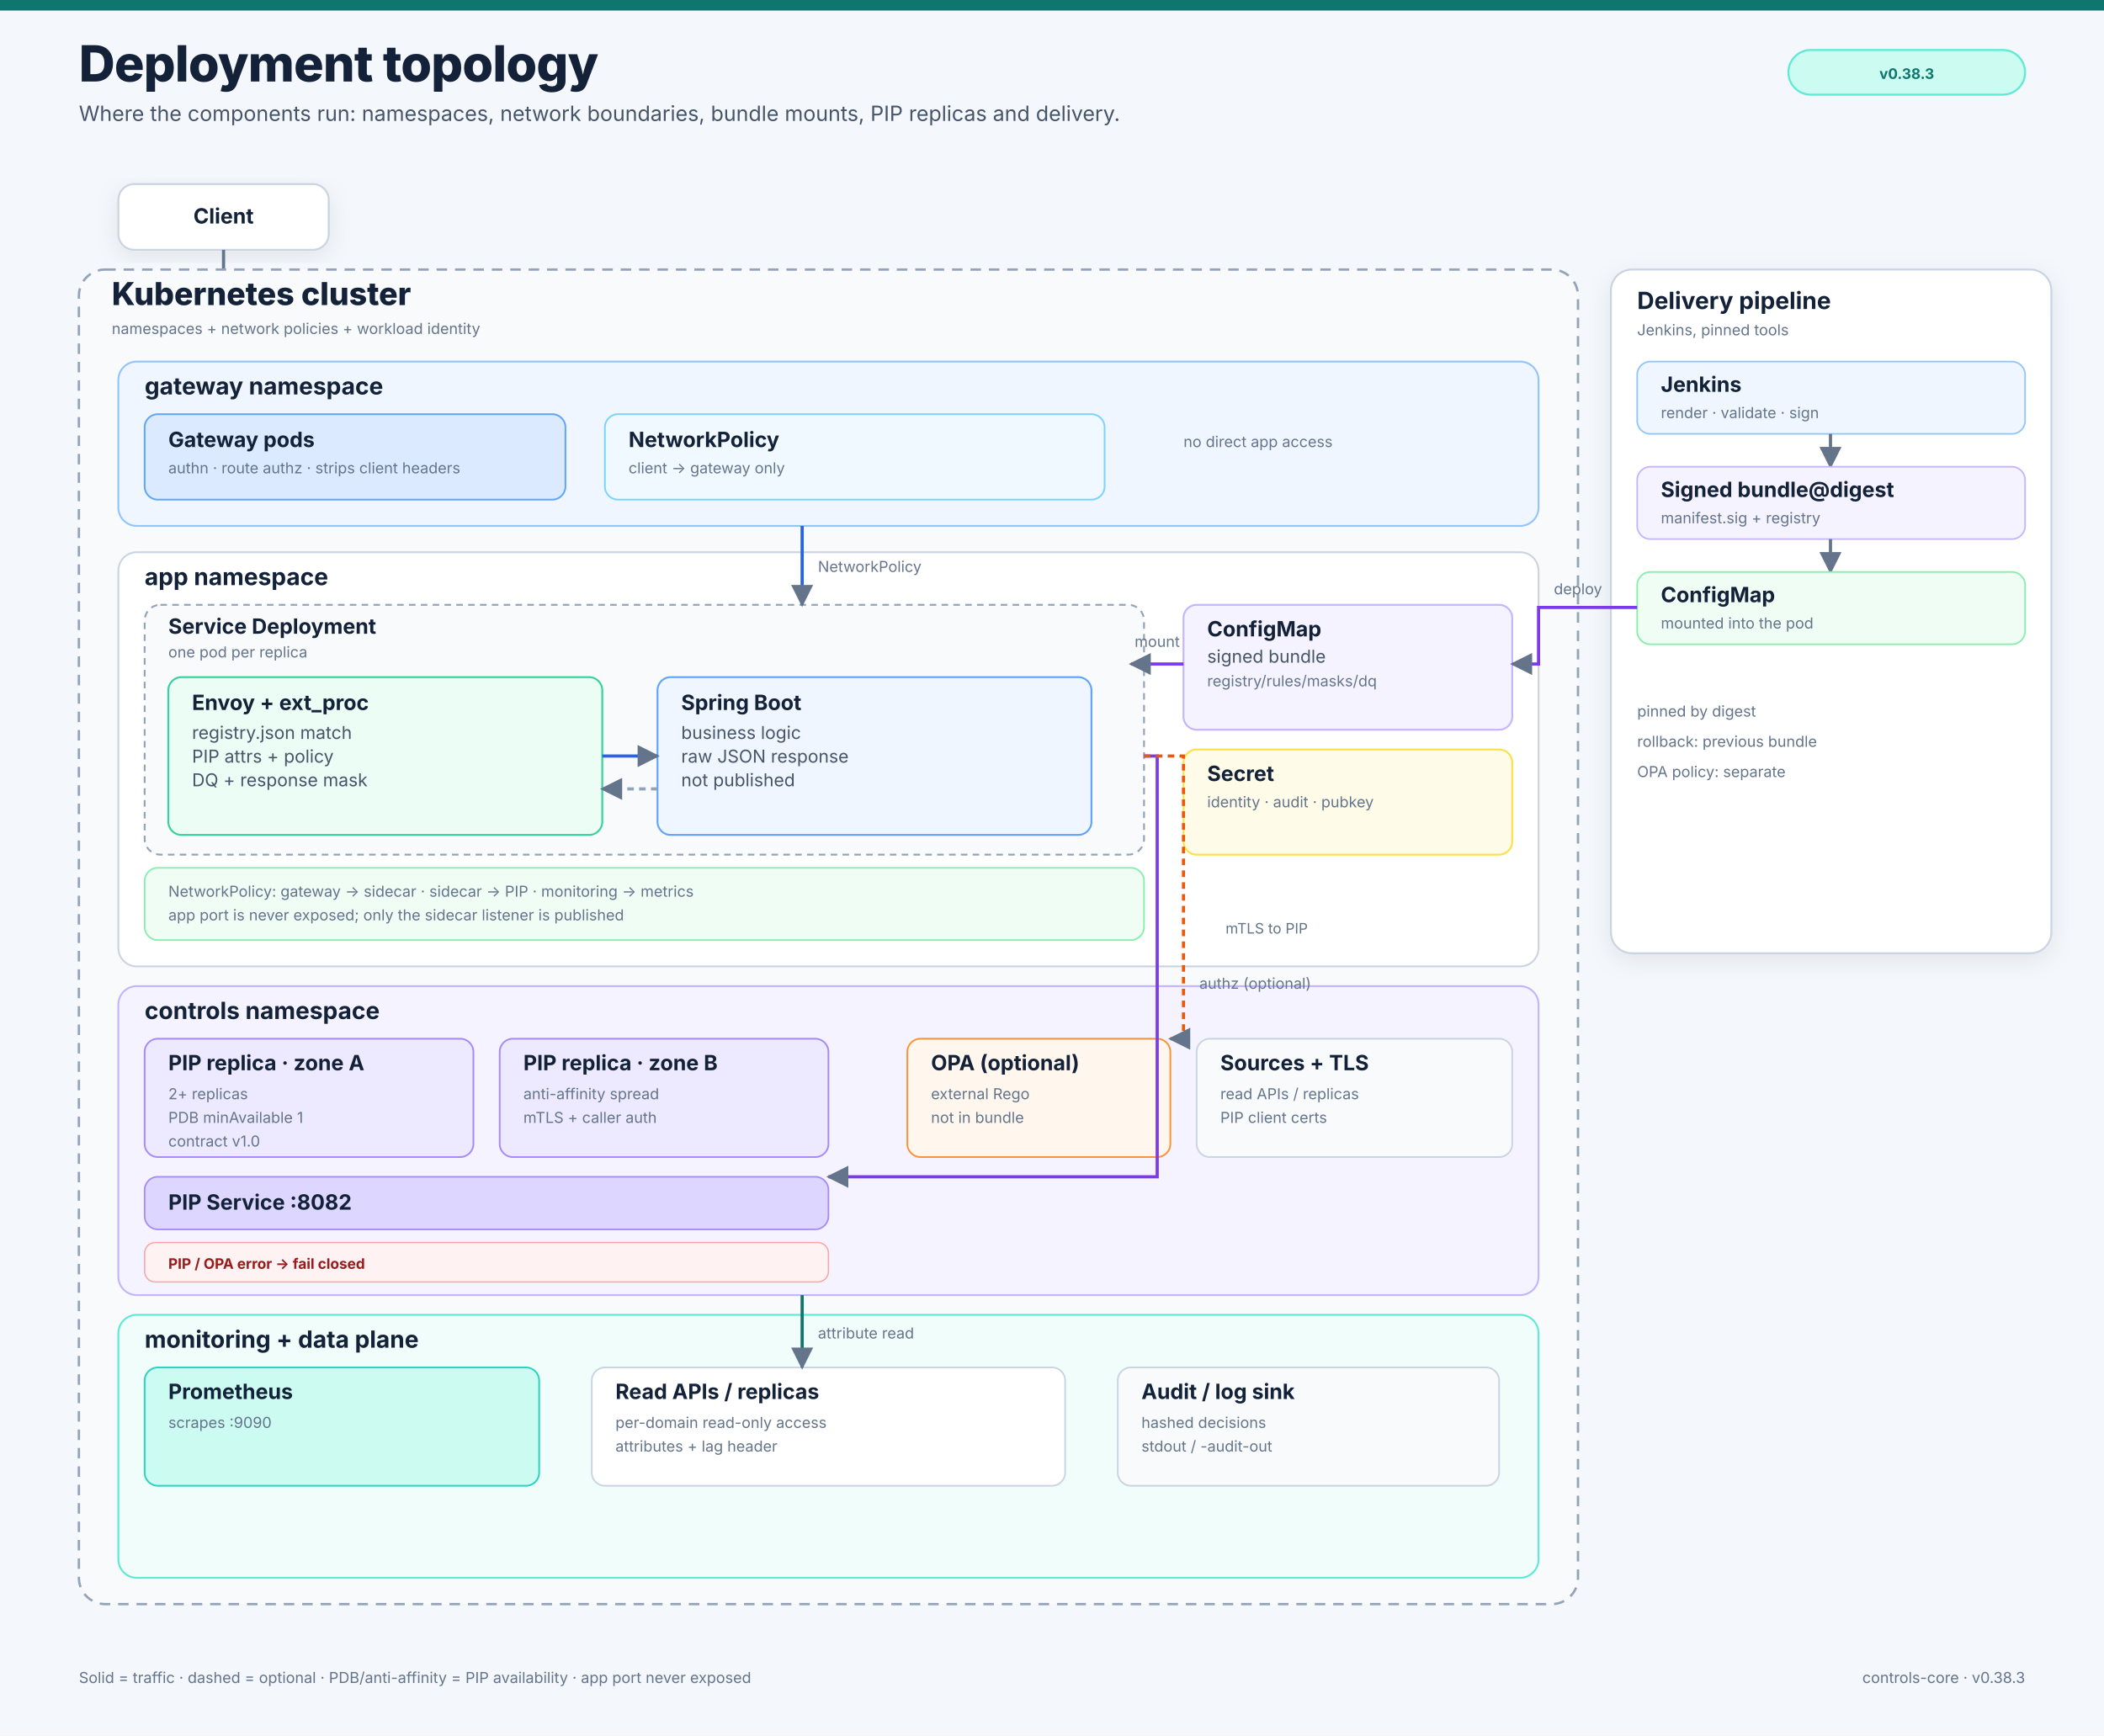
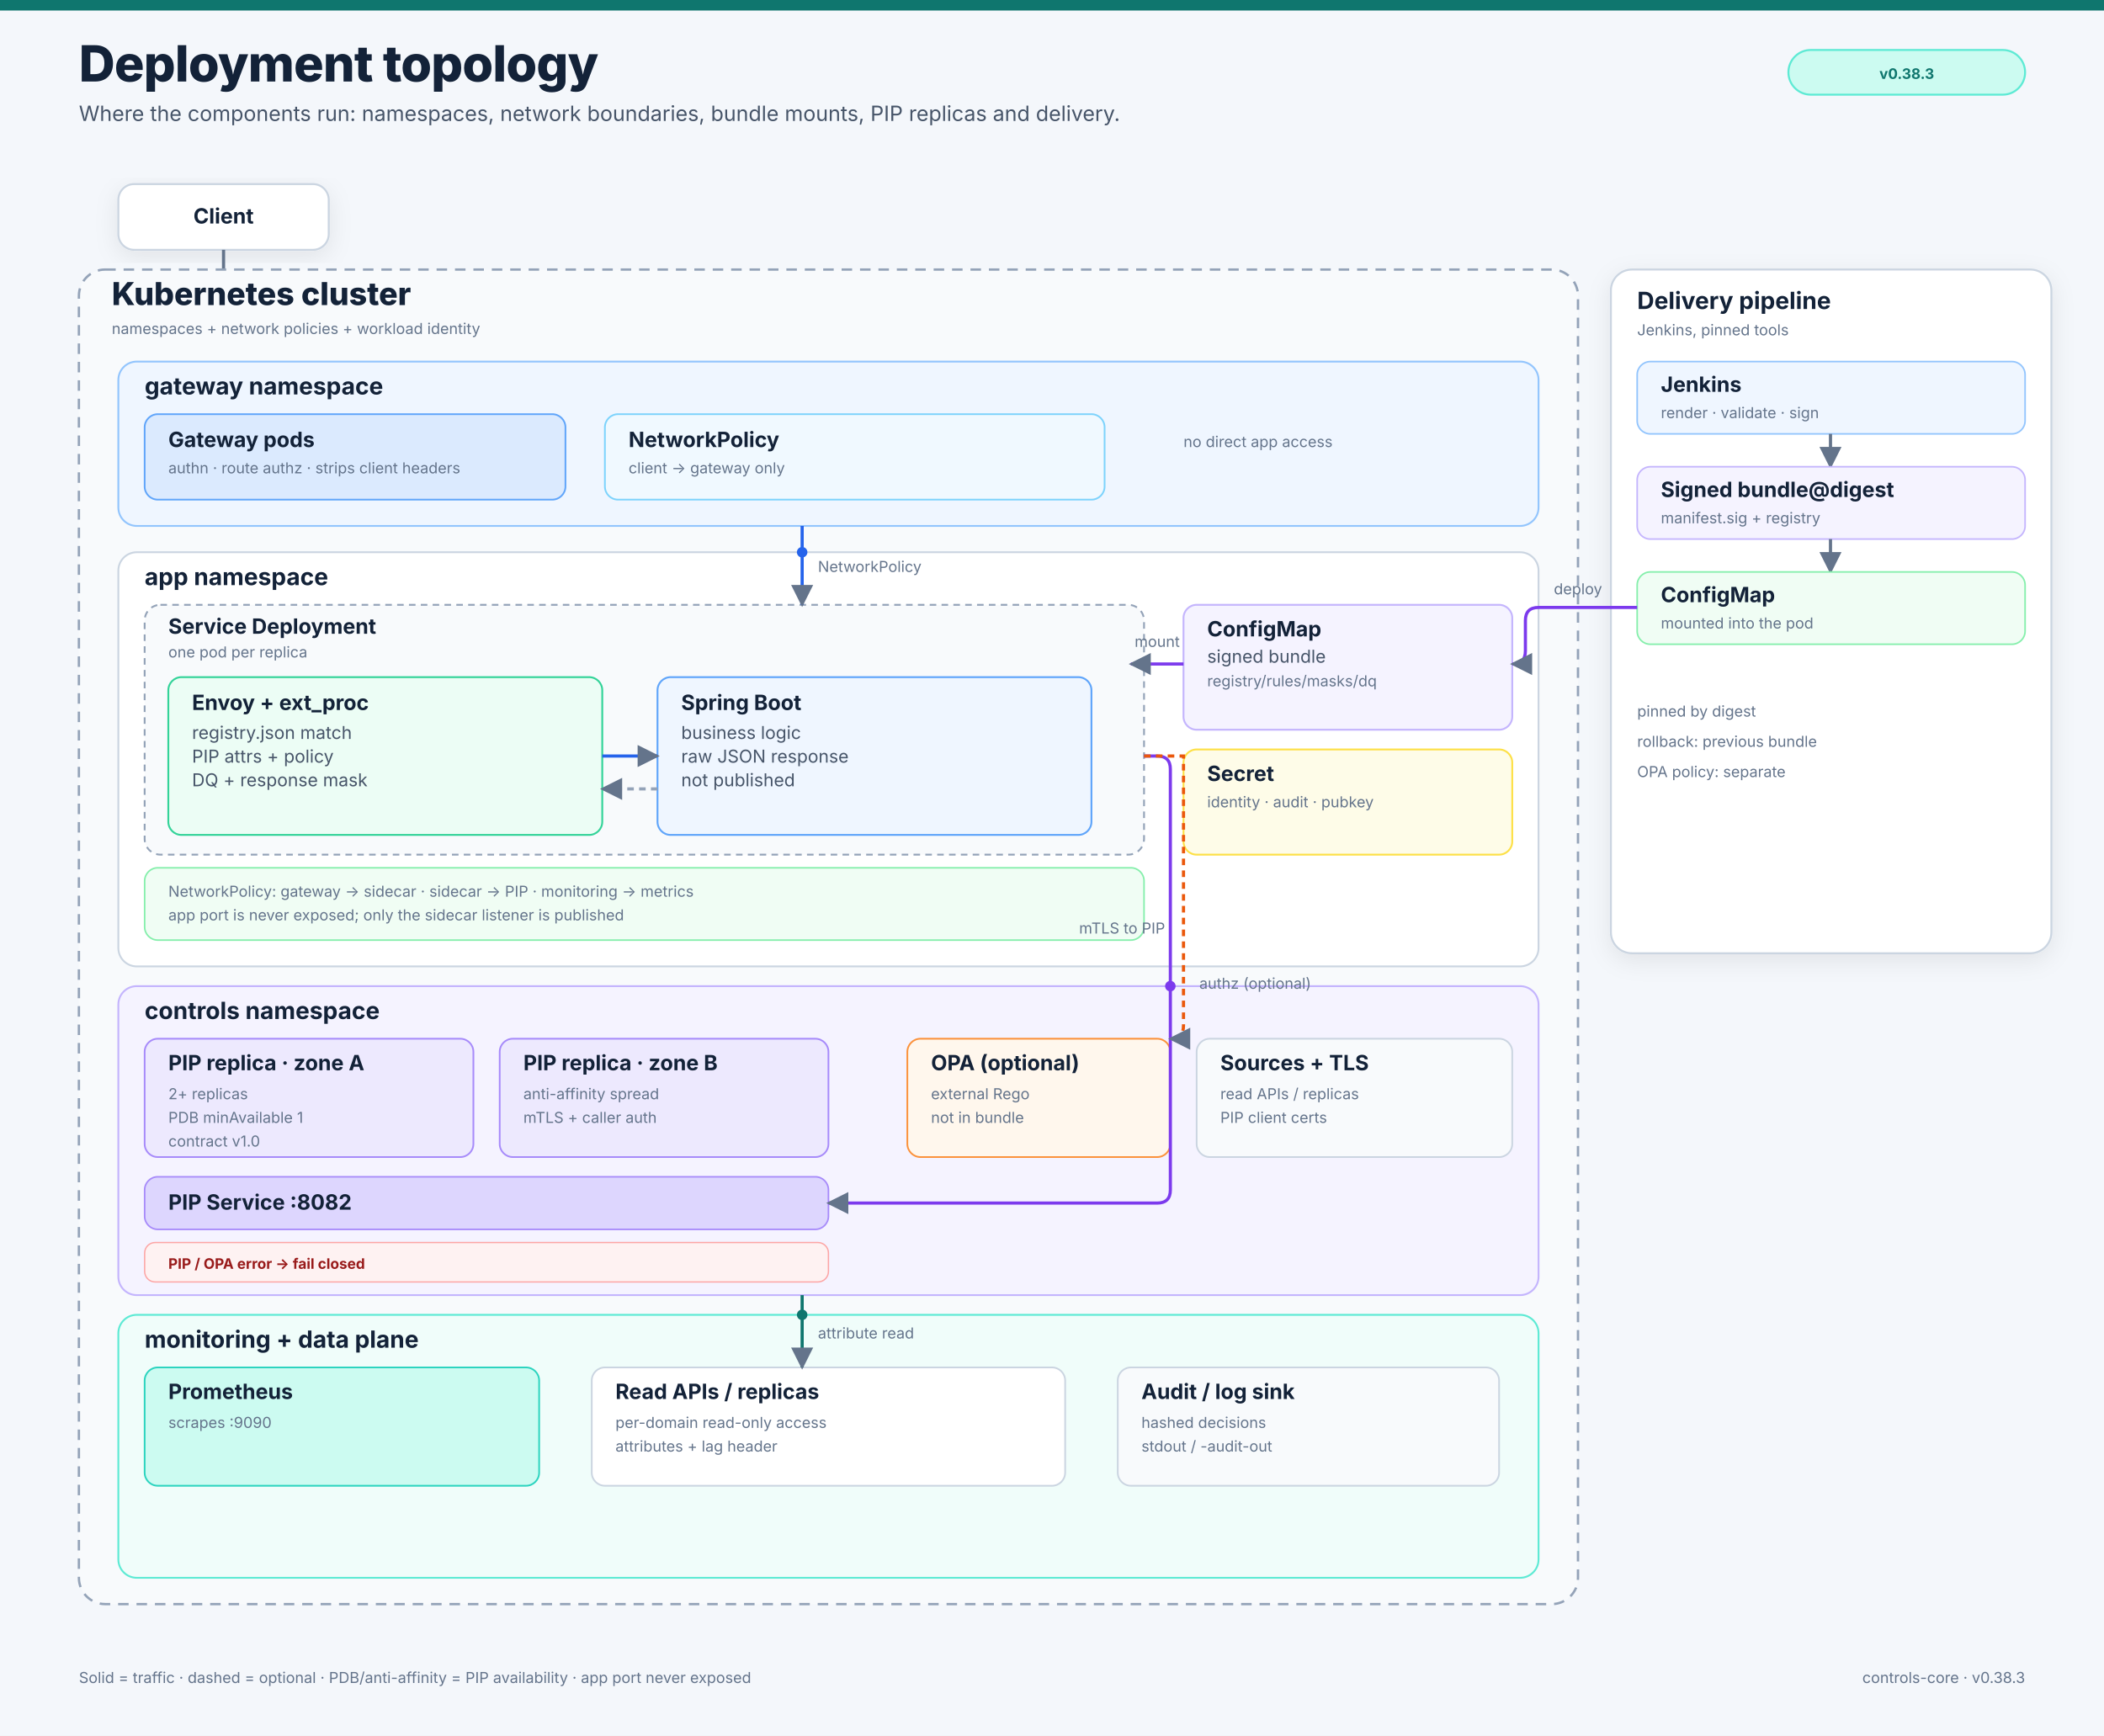
<svg xmlns="http://www.w3.org/2000/svg" width="1600" height="1320" viewBox="0 0 1600 1320" role="img" aria-labelledby="t d">
  <rect width="1600" height="1320" fill="#f4f7fb" />
  <rect width="1600" height="8" fill="#0f766e" />
  <defs>
    <filter id="shadow" x="-20%" y="-20%" width="140%" height="140%">
      <feDropShadow dx="0" dy="5" stdDeviation="9" flood-color="#0f172a" flood-opacity="0.08" />
    </filter>
    <marker id="arrow" viewBox="0 0 10 10" refX="9" refY="5" markerWidth="7" markerHeight="7" orient="auto-start-reverse">
      <path d="M0 0L10 5L0 10z" fill="#64748b" />
    </marker>
  </defs>
  <style>
text{font-family:Inter,"Segoe UI",Arial,sans-serif;fill:#132238}
.h1{font-size:38px;font-weight:800;letter-spacing:-.5px}
.sub{font-size:16px;fill:#475569}
.h2{font-size:24px;font-weight:800}
.h3{font-size:18px;font-weight:750}
.card{font-size:16px;font-weight:750}
.body{font-size:13.5px;fill:#475569}
.small{font-size:11.5px;fill:#64748b}
.mono{font-family:ui-monospace,Menlo,monospace;font-size:12px;fill:#1e293b}
.badge{font-size:11px;font-weight:700}
</style>
  <text x="60" y="62" class="h1" text-anchor="start">Deployment topology</text>
  <text x="60" y="92" class="sub" text-anchor="start">Where the components run: namespaces, network boundaries, bundle mounts, PIP replicas and delivery.</text>
  <rect x="1360" y="38" width="180" height="34" rx="17" fill="#ccfbf1" stroke="#5eead4" stroke-width="1.5" />
  <text x="1450" y="60" class="badge" text-anchor="middle" style="fill:#0f766e">v0.38.3</text>
  <rect x="90" y="140" width="160" height="50" rx="12" fill="#fff" stroke="#cbd5e1" stroke-width="1.5" filter="url(#shadow)" />
  <text x="170" y="170" class="card" text-anchor="middle">Client</text>
  <path d="M170 190 V280" fill="none" stroke="#64748b" stroke-width="2.4" marker-end="url(#arrow)" />
  <rect x="60" y="205" width="1140" height="1015" rx="20" fill="#f8fafc" stroke="#94a3b8" stroke-width="1.8" stroke-dasharray="8 6" />
  <text x="85" y="232" class="h2" text-anchor="start">Kubernetes cluster</text>
  <text x="85" y="254" class="small" text-anchor="start">namespaces + network policies + workload identity</text>
  <rect x="90" y="275" width="1080" height="125" rx="14" fill="#eff6ff" stroke="#93c5fd" stroke-width="1.4" />
  <text x="110" y="300" class="h3" text-anchor="start">gateway namespace</text>
  <rect x="110" y="315" width="320" height="65" rx="10" fill="#dbeafe" stroke="#60a5fa" stroke-width="1.3" />
  <text x="128" y="340" class="card" text-anchor="start">Gateway pods</text>
  <text x="128" y="360" class="small" text-anchor="start">authn · route authz · strips client headers</text>
  <rect x="460" y="315" width="380" height="65" rx="10" fill="#f0f9ff" stroke="#7dd3fc" stroke-width="1.3" />
  <text x="478" y="340" class="card" text-anchor="start">NetworkPolicy</text>
  <text x="478" y="360" class="small" text-anchor="start">client → gateway only</text>
  <text x="900" y="340" class="small" text-anchor="start">no direct app access</text>
  <rect x="90" y="420" width="1080" height="315" rx="14" fill="#ffffff" stroke="#cbd5e1" stroke-width="1.4" />
  <text x="110" y="445" class="h3" text-anchor="start">app namespace</text>
  <rect x="110" y="460" width="760" height="190" rx="12" fill="#f8fafc" stroke="#94a3b8" stroke-width="1.4" stroke-dasharray="5 4" />
  <text x="128" y="482" class="card" text-anchor="start">Service Deployment</text>
  <text x="128" y="500" class="small" text-anchor="start">one pod per replica</text>
  <rect x="128" y="515" width="330" height="120" rx="10" fill="#ecfdf5" stroke="#34d399" stroke-width="1.4" />
  <text x="146" y="540" class="card" text-anchor="start">Envoy + ext_proc</text>
  <text x="146" y="562" class="body" text-anchor="start">registry.json match</text>
  <text x="146" y="580" class="body" text-anchor="start">PIP attrs + policy</text>
  <text x="146" y="598" class="body" text-anchor="start">DQ + response mask</text>
  <rect x="500" y="515" width="330" height="120" rx="10" fill="#eff6ff" stroke="#60a5fa" stroke-width="1.4" />
  <text x="518" y="540" class="card" text-anchor="start">Spring Boot</text>
  <text x="518" y="562" class="body" text-anchor="start">business logic</text>
  <text x="518" y="580" class="body" text-anchor="start">raw JSON response</text>
  <text x="518" y="598" class="body" text-anchor="start">not published</text>
  <path d="M458 575 H500" fill="none" stroke="#2563eb" stroke-width="2.4" marker-end="url(#arrow)" />
  <path d="M500 600 H458" fill="none" stroke="#94a3b8" stroke-width="2.4" stroke-dasharray="5 4" marker-end="url(#arrow)" />
  <rect x="900" y="460" width="250" height="95" rx="10" fill="#f5f3ff" stroke="#c4b5fd" stroke-width="1.4" />
  <text x="918" y="484" class="card" text-anchor="start">ConfigMap</text>
  <text x="918" y="504" class="body" text-anchor="start">signed bundle</text>
  <text x="918" y="522" class="small" text-anchor="start">registry/rules/masks/dq</text>
  <rect x="900" y="570" width="250" height="80" rx="10" fill="#fefce8" stroke="#fde047" stroke-width="1.4" />
  <text x="918" y="594" class="card" text-anchor="start">Secret</text>
  <text x="918" y="614" class="small" text-anchor="start">identity · audit · pubkey</text>
  <path d="M900 505 H860" fill="none" stroke="#7c3aed" stroke-width="2.4" marker-end="url(#arrow)" />
  <text x="880" y="492" class="small" text-anchor="middle">mount</text>
  <rect x="110" y="660" width="760" height="55" rx="10" fill="#f0fdf4" stroke="#86efac" stroke-width="1.2" />
  <text x="128" y="682" class="small" text-anchor="start">NetworkPolicy: gateway → sidecar · sidecar → PIP · monitoring → metrics</text>
  <text x="128" y="700" class="small" text-anchor="start">app port is never exposed; only the sidecar listener is published</text>
  <rect x="90" y="750" width="1080" height="235" rx="14" fill="#f5f3ff" stroke="#c4b5fd" stroke-width="1.4" />
  <text x="110" y="775" class="h3" text-anchor="start">controls namespace</text>
  <rect x="110" y="790" width="250" height="90" rx="10" fill="#ede9fe" stroke="#a78bfa" stroke-width="1.3" />
  <text x="128" y="814" class="card" text-anchor="start">PIP replica · zone A</text>
  <text x="128" y="836" class="small" text-anchor="start">2+ replicas</text>
  <text x="128" y="854" class="small" text-anchor="start">PDB minAvailable 1</text>
  <text x="128" y="872" class="small" text-anchor="start">contract v1.0</text>
  <rect x="380" y="790" width="250" height="90" rx="10" fill="#ede9fe" stroke="#a78bfa" stroke-width="1.3" />
  <text x="398" y="814" class="card" text-anchor="start">PIP replica · zone B</text>
  <text x="398" y="836" class="small" text-anchor="start">anti-affinity spread</text>
  <text x="398" y="854" class="small" text-anchor="start">mTLS + caller auth</text>
  <rect x="110" y="895" width="520" height="40" rx="10" fill="#ddd6fe" stroke="#a78bfa" stroke-width="1.2" />
  <text x="128" y="920" class="card" text-anchor="start">PIP Service :8082</text>
  <rect x="110" y="945" width="520" height="30" rx="8" fill="#fef2f2" stroke="#fca5a5" stroke-width="1" />
  <text x="128" y="965" class="badge" text-anchor="start" style="fill:#991b1b">PIP / OPA error → fail closed</text>
  <rect x="690" y="790" width="200" height="90" rx="10" fill="#fff7ed" stroke="#fb923c" stroke-width="1.3" />
  <text x="708" y="814" class="card" text-anchor="start">OPA (optional)</text>
  <text x="708" y="836" class="small" text-anchor="start">external Rego</text>
  <text x="708" y="854" class="small" text-anchor="start">not in bundle</text>
  <rect x="910" y="790" width="240" height="90" rx="10" fill="#f8fafc" stroke="#cbd5e1" stroke-width="1.3" />
  <text x="928" y="814" class="card" text-anchor="start">Sources + TLS</text>
  <text x="928" y="836" class="small" text-anchor="start">read APIs / replicas</text>
  <text x="928" y="854" class="small" text-anchor="start">PIP client certs</text>
  <rect x="90" y="1000" width="1080" height="200" rx="14" fill="#f0fdfa" stroke="#5eead4" stroke-width="1.4" />
  <text x="110" y="1025" class="h3" text-anchor="start">monitoring + data plane</text>
  <rect x="110" y="1040" width="300" height="90" rx="10" fill="#ccfbf1" stroke="#2dd4bf" stroke-width="1.3" />
  <text x="128" y="1064" class="card" text-anchor="start">Prometheus</text>
  <text x="128" y="1086" class="small" text-anchor="start">scrapes :9090</text>
  <rect x="450" y="1040" width="360" height="90" rx="10" fill="#ffffff" stroke="#cbd5e1" stroke-width="1.3" />
  <text x="468" y="1064" class="card" text-anchor="start">Read APIs / replicas</text>
  <text x="468" y="1086" class="small" text-anchor="start">per-domain read-only access</text>
  <text x="468" y="1104" class="small" text-anchor="start">attributes + lag header</text>
  <rect x="850" y="1040" width="290" height="90" rx="10" fill="#f8fafc" stroke="#cbd5e1" stroke-width="1.3" />
  <text x="868" y="1064" class="card" text-anchor="start">Audit / log sink</text>
  <text x="868" y="1086" class="small" text-anchor="start">hashed decisions</text>
  <text x="868" y="1104" class="small" text-anchor="start">stdout / -audit-out</text>
  <path d="M610 400 V460" fill="none" stroke="#2563eb" stroke-width="2.4" marker-end="url(#arrow)" />
+   <circle cx="610" cy="420" r="4" fill="#2563eb" />
  <text x="622" y="435" class="small" text-anchor="start">NetworkPolicy</text>
-   <path d="M870 575 H880 V895 H630" fill="none" stroke="#7c3aed" stroke-width="2.4" marker-end="url(#arrow)" />
-   <text x="932" y="710" class="small" text-anchor="start" style="font-size:11px">mTLS to PIP</text>
+   <path d="M870 575 H880 Q890 575 890 585 V905 Q890 915 880 915 H630" fill="none" stroke="#7c3aed" stroke-width="2.4" marker-end="url(#arrow)" />
+   <circle cx="890" cy="750" r="4" fill="#7c3aed" />
+   <text x="886" y="710" class="small" text-anchor="end">mTLS to PIP</text>
  <path d="M610 985 V1040" fill="none" stroke="#0f766e" stroke-width="2.4" marker-end="url(#arrow)" />
+   <circle cx="610" cy="1000" r="4" fill="#0f766e" />
  <text x="622" y="1018" class="small" text-anchor="start">attribute read</text>
-   <path d="M870 575 H900 V790 H890" fill="none" stroke="#ea580c" stroke-width="2.4" stroke-dasharray="5 4" marker-end="url(#arrow)" />
+   <path d="M870 575 H900 V780 Q900 790 890 790" fill="none" stroke="#ea580c" stroke-width="2.4" stroke-dasharray="5 4" marker-end="url(#arrow)" />
  <text x="912" y="752" class="small" text-anchor="start">authz (optional)</text>
  <rect x="1225" y="205" width="335" height="520" rx="16" fill="#ffffff" stroke="#cbd5e1" stroke-width="1.5" filter="url(#shadow)" />
  <text x="1245" y="235" class="h3" text-anchor="start">Delivery pipeline</text>
  <text x="1245" y="255" class="small" text-anchor="start">Jenkins, pinned tools</text>
  <text x="1245" y="545" class="small" text-anchor="start">pinned by digest</text>
  <text x="1245" y="568" class="small" text-anchor="start">rollback: previous bundle</text>
  <text x="1245" y="591" class="small" text-anchor="start">OPA policy: separate</text>
  <rect x="1245" y="275" width="295" height="55" rx="10" fill="#eff6ff" stroke="#93c5fd" stroke-width="1.2" />
  <text x="1263" y="298" class="card" text-anchor="start">Jenkins</text>
  <text x="1263" y="318" class="small" text-anchor="start">render · validate · sign</text>
  <path d="M1392 330 V355" fill="none" stroke="#64748b" stroke-width="2.4" marker-end="url(#arrow)" />
  <rect x="1245" y="355" width="295" height="55" rx="10" fill="#f5f3ff" stroke="#c4b5fd" stroke-width="1.2" />
  <text x="1263" y="378" class="card" text-anchor="start">Signed bundle@digest</text>
  <text x="1263" y="398" class="small" text-anchor="start">manifest.sig + registry</text>
  <path d="M1392 410 V435" fill="none" stroke="#64748b" stroke-width="2.4" marker-end="url(#arrow)" />
  <rect x="1245" y="435" width="295" height="55" rx="10" fill="#f0fdf4" stroke="#86efac" stroke-width="1.2" />
  <text x="1263" y="458" class="card" text-anchor="start">ConfigMap</text>
  <text x="1263" y="478" class="small" text-anchor="start">mounted into the pod</text>
-   <path d="M1245 462 H1170 V505 H1150" fill="none" stroke="#7c3aed" stroke-width="2.4" marker-end="url(#arrow)" />
+   <path d="M1245 462 H1170 Q1160 462 1160 472 V495 Q1160 505 1150 505" fill="none" stroke="#7c3aed" stroke-width="2.4" marker-end="url(#arrow)" />
  <text x="1200" y="452" class="small" text-anchor="middle">deploy</text>
  <text x="60" y="1280" class="small" text-anchor="start">Solid = traffic · dashed = optional · PDB/anti-affinity = PIP availability · app port never exposed</text>
  <text x="1540" y="1280" class="small" text-anchor="end">controls-core · v0.38.3</text>
</svg>
